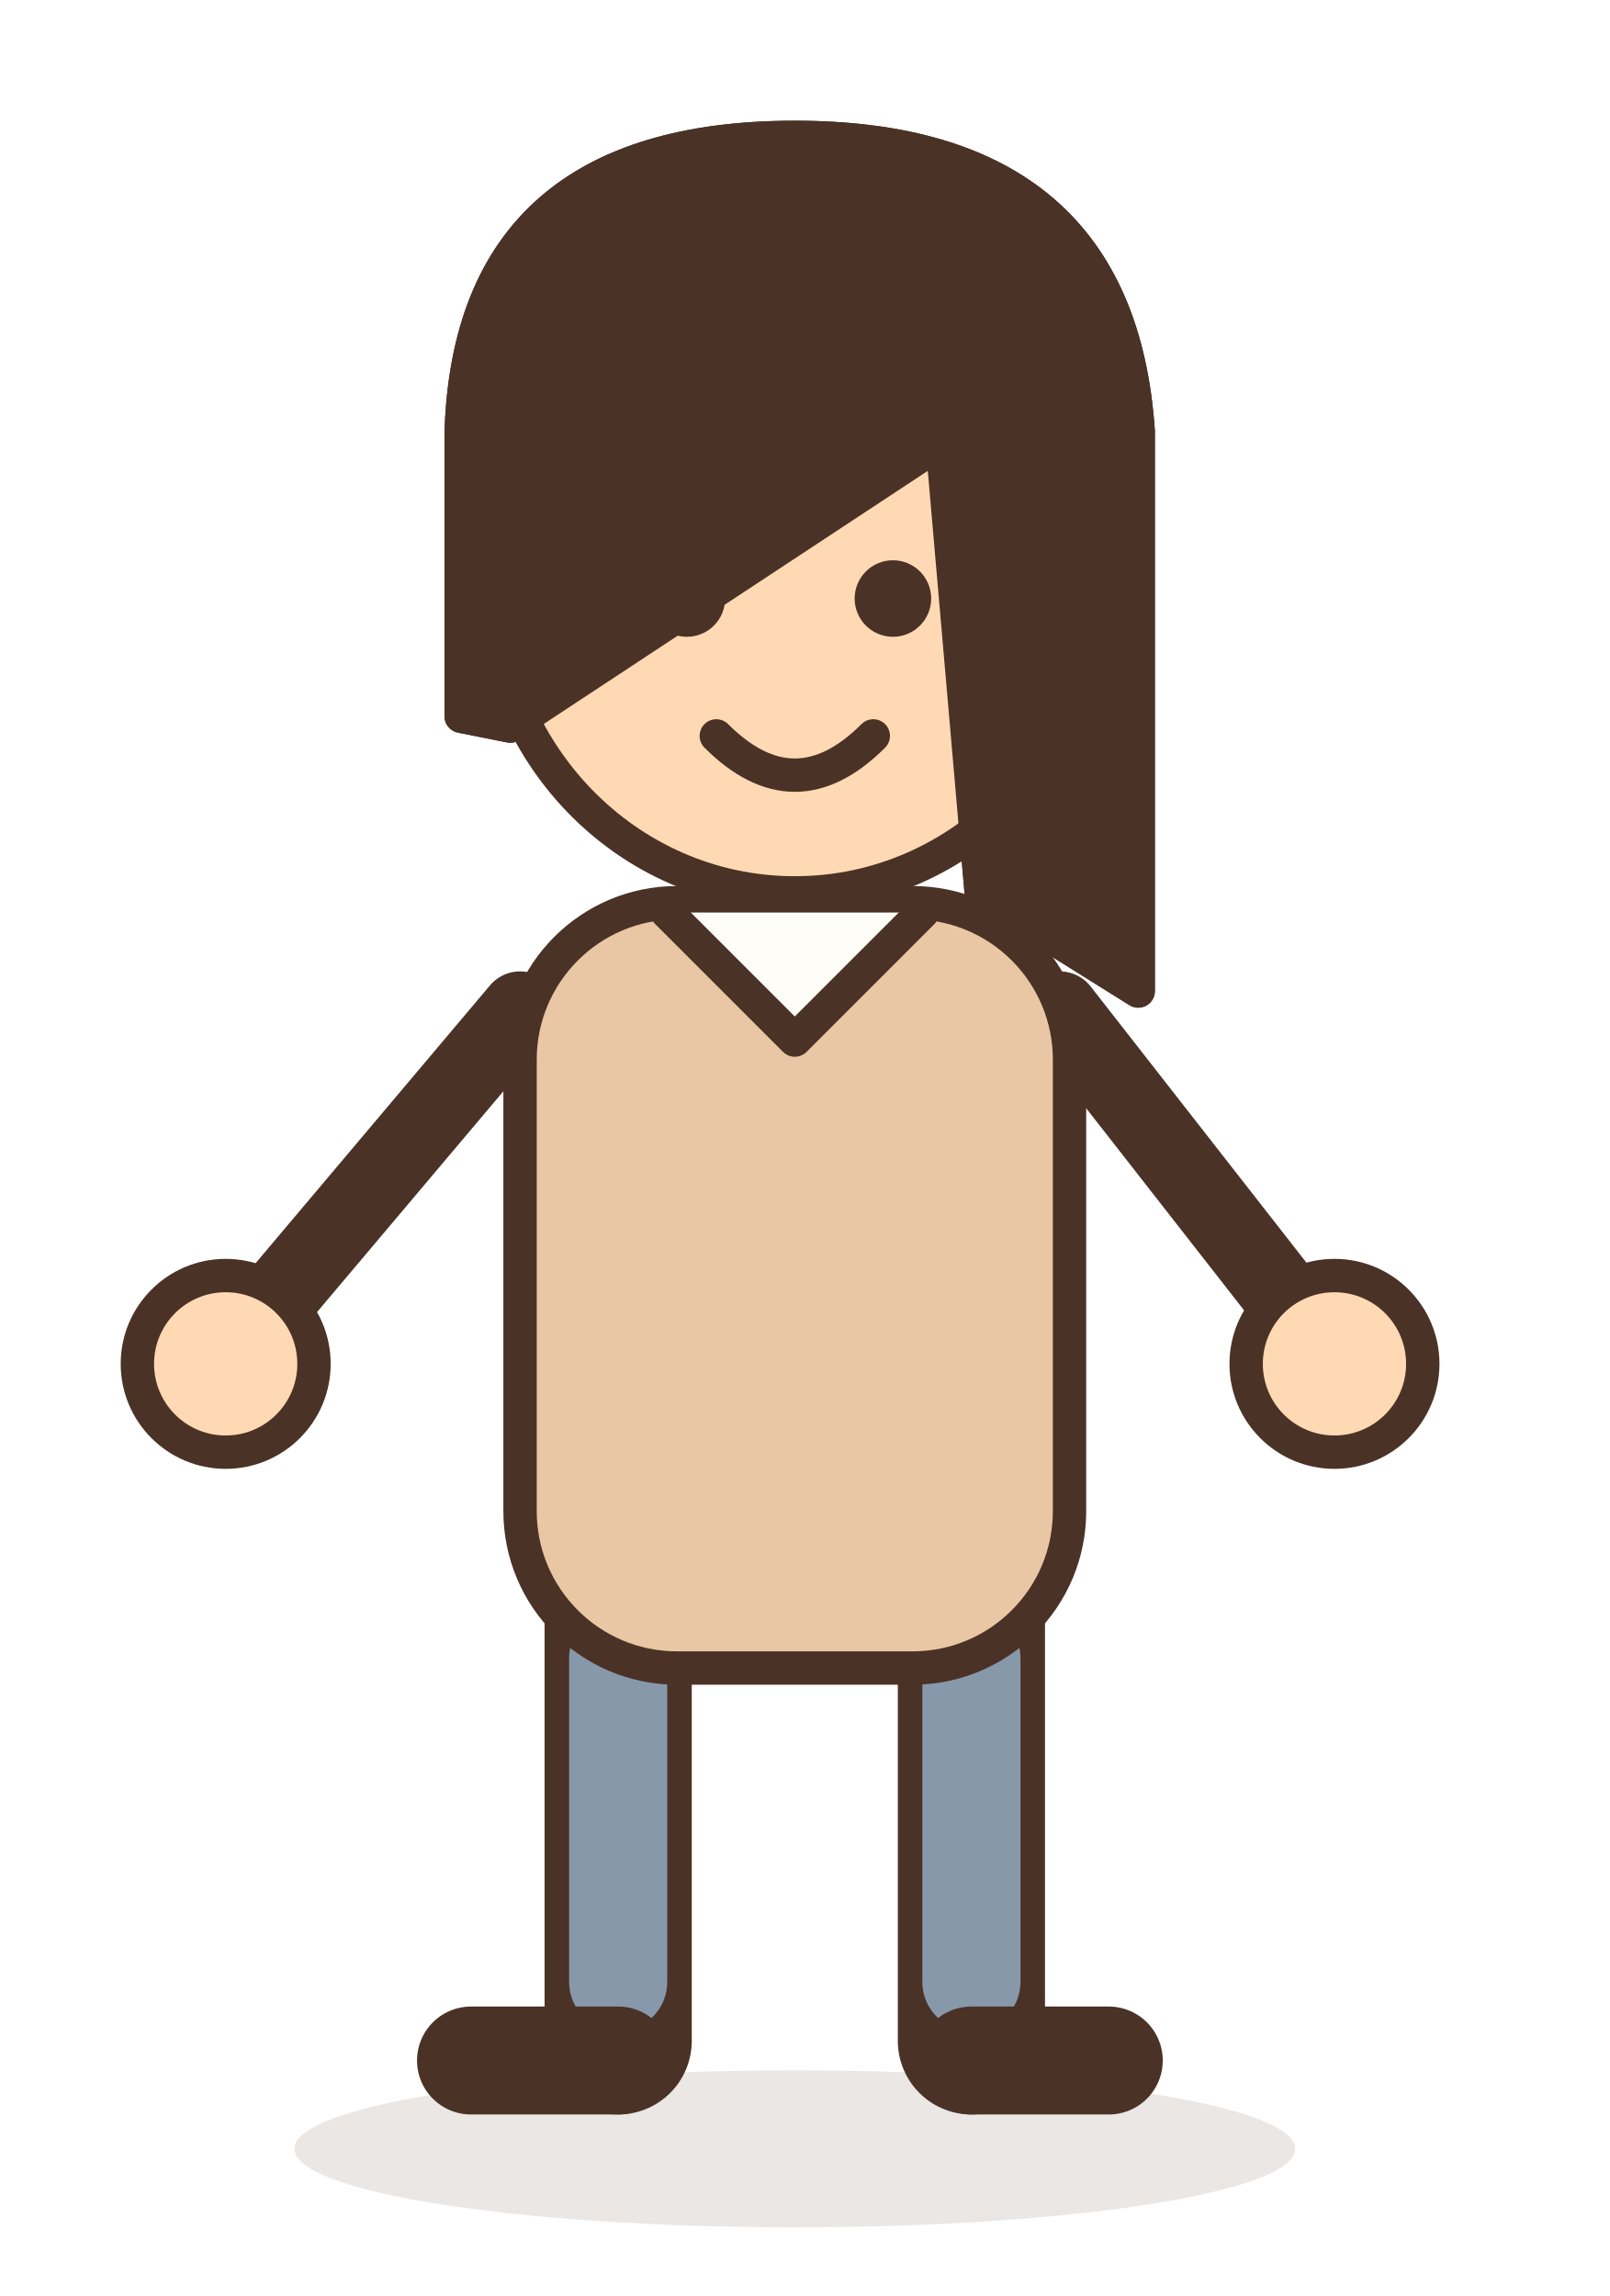
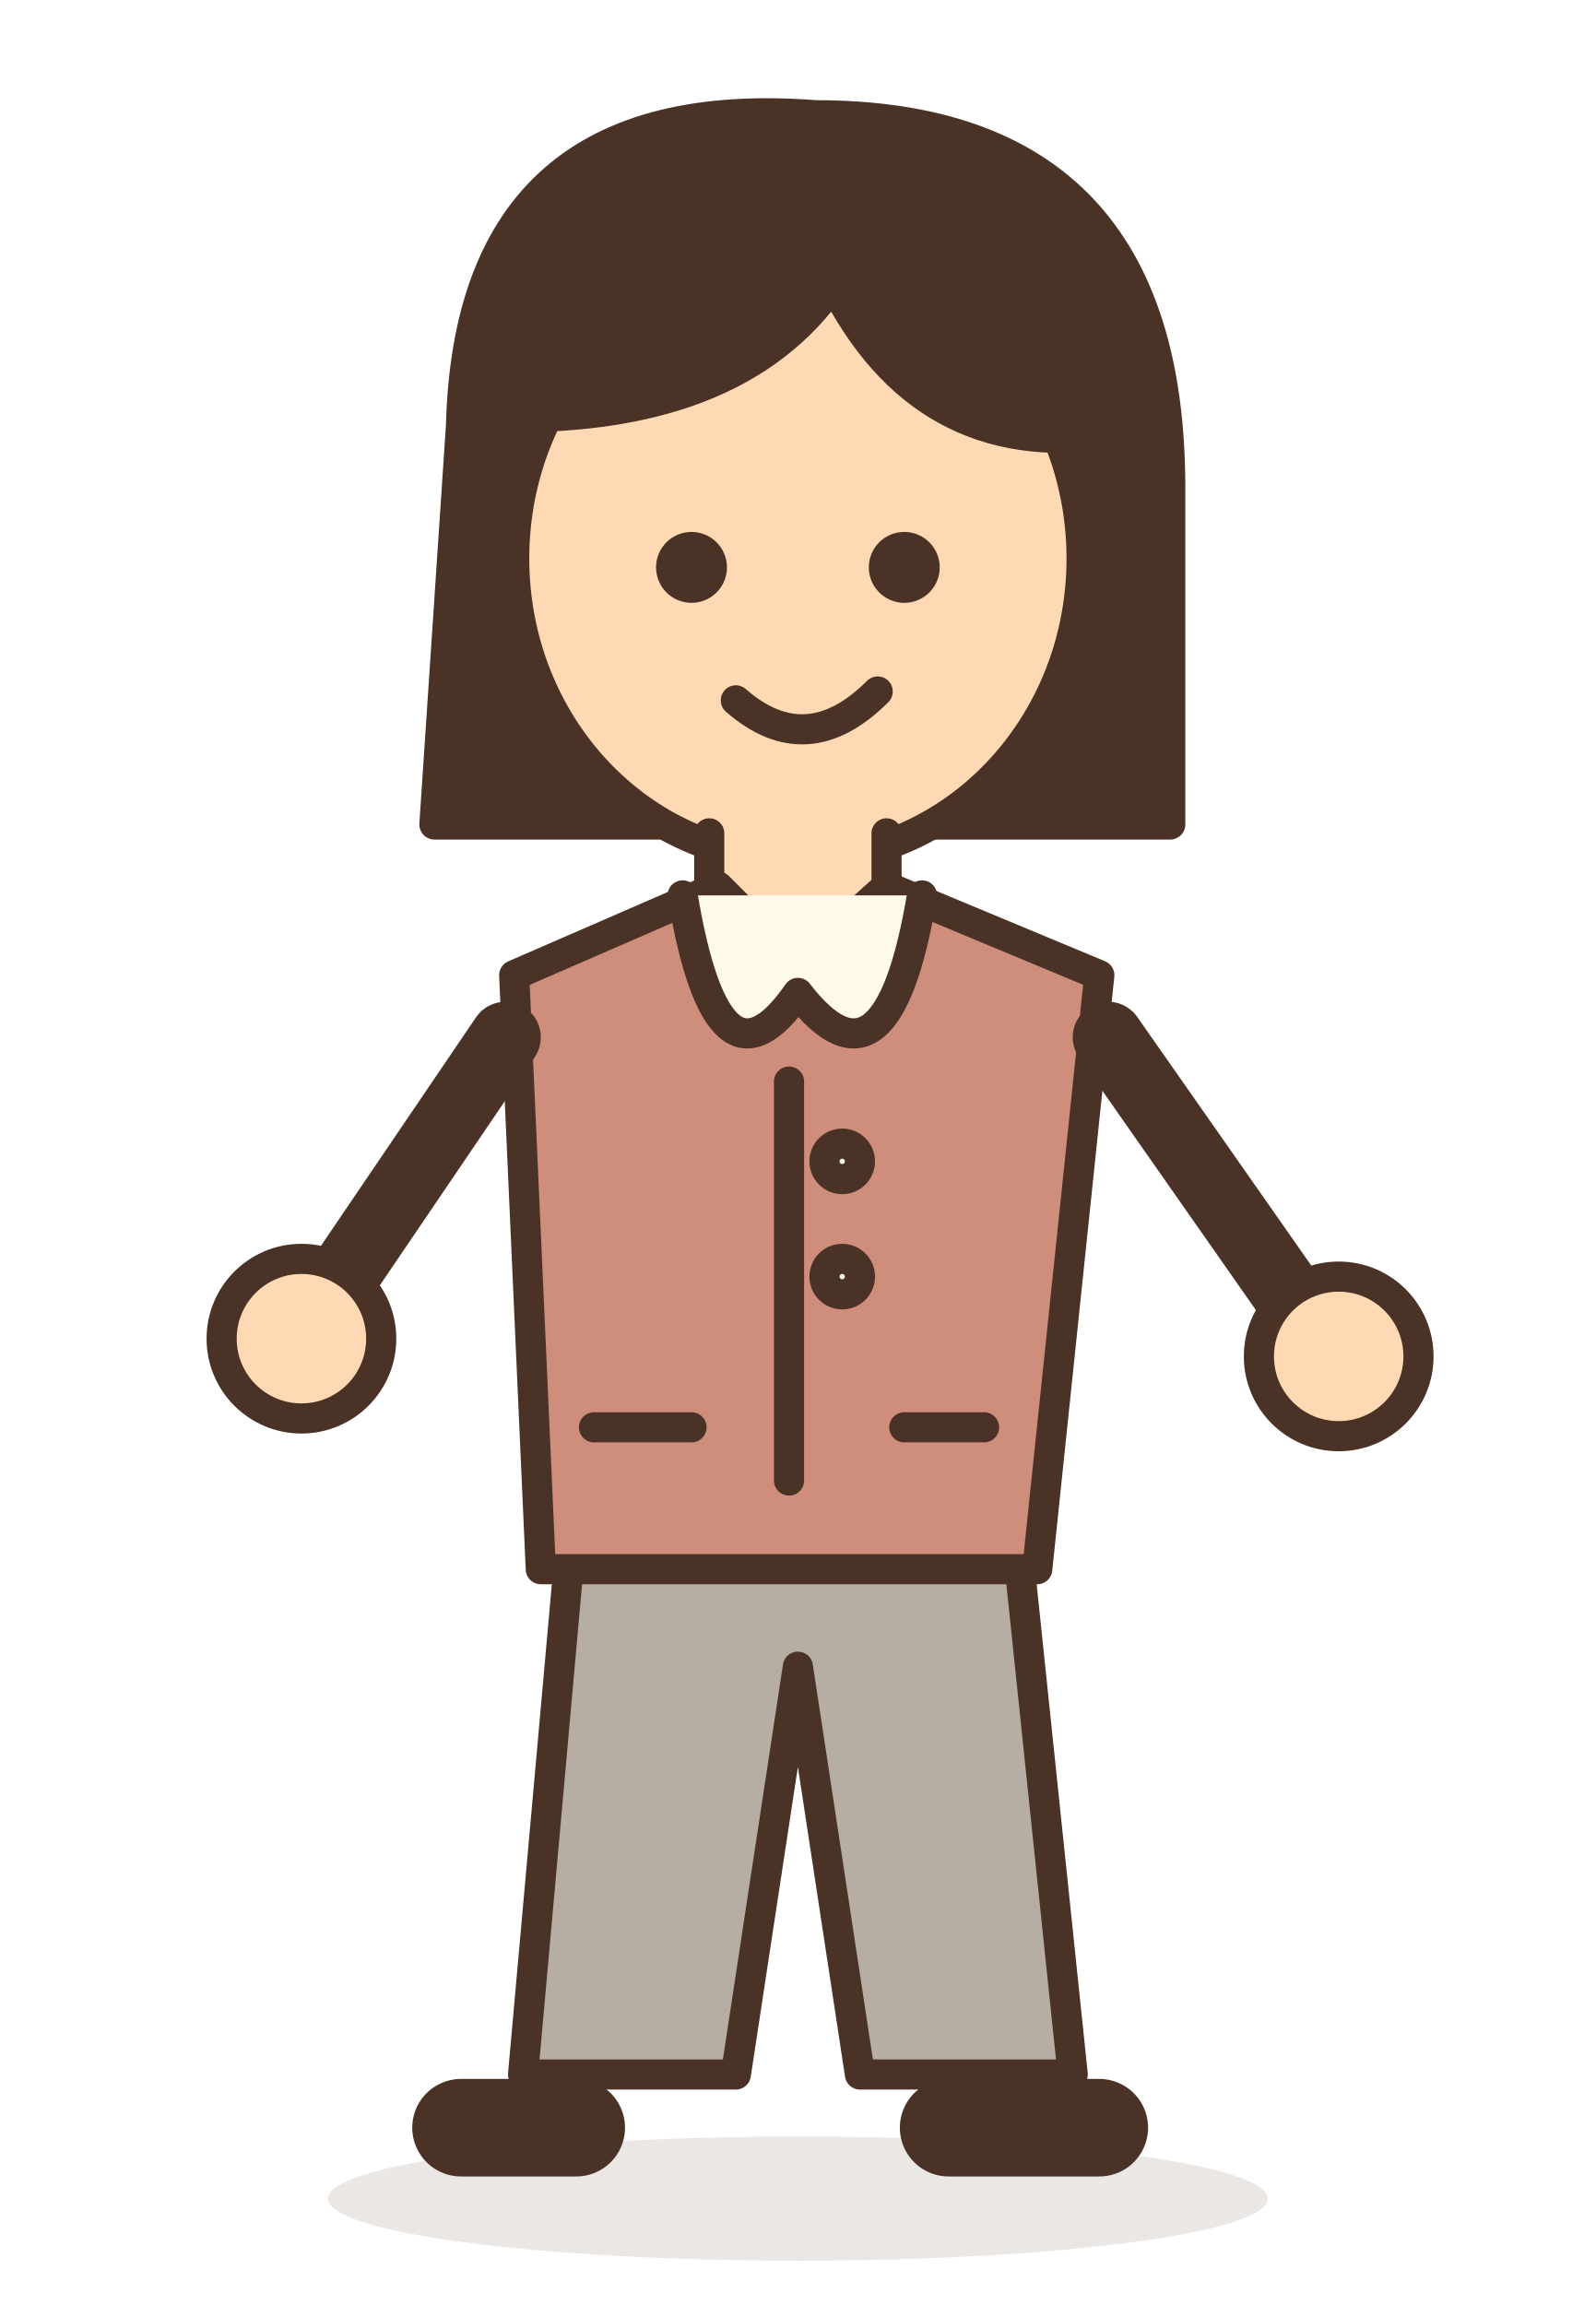
- <svg xmlns="http://www.w3.org/2000/svg" viewBox="0 0 164 234">
+ <svg xmlns="http://www.w3.org/2000/svg" viewBox="0 0 180 260">
  <g stroke="#4A3226" stroke-width="3.4" stroke-linecap="round" stroke-linejoin="round">
-     <ellipse cx="81" cy="219" rx="51" ry="8" fill="#4A3226" opacity=".12" stroke="none" />
-     <path d="M63 163v45M99 163v45" stroke="#4A3226" stroke-width="15" />
-     <path d="M63 169v33M99 169v33" stroke="#8798AA" stroke-width="10" />
-     <path d="M63 210H48M99 210h14" stroke-width="11" />
-     <path d="M47 73V44q1-30 34-30t35 30v57l-16-10-4-46-44 29z" fill="#4A3226" />
-     <ellipse cx="81" cy="59" rx="31" ry="32" fill="#FFD9B3" />
-     <path d="M47 73V44q1-30 34-30t35 30v57l-16-10-4-46-44 29z" fill="#4A3226" />
-     <circle cx="70" cy="61" r="2.2" fill="#4A3226" />
-     <circle cx="91" cy="61" r="2.2" fill="#4A3226" />
-     <path d="M73 75q8 8 16 0" fill="none" />
-     <path d="M53 103l-27 32M108 103l25 32" stroke-width="8" />
-     <circle cx="23" cy="139" r="9" fill="#FFD9B3" />
-     <circle cx="136" cy="139" r="9" fill="#FFD9B3" />
-     <rect x="53" y="92" width="56" height="78" rx="16" fill="#E9C7A4" />
-     <path d="M68 93l13 13 13-13" fill="#FFFDF8" />
+     <ellipse cx="90" cy="248" rx="53" ry="7" fill="#4A3226" opacity=".12" stroke="none" />
+     <path d="M65 167l-6 67h24l7-46 7 46h24l-7-67Z" fill="#B7AEA3" />
+     <path d="M65 240H52m55 0h17" stroke-width="11" />
+     <path d="M52 48Q53 10 92 13Q132 13 132 55v38H49Z" fill="#493329" />
+     <ellipse cx="90" cy="63" rx="32" ry="34" fill="#FFD9B3" />
+     <path d="M55 47Q61 18 95 24Q119 25 125 49Q104 52 94 32Q83 48 55 47Z" fill="#493329" />
+     <circle cx="78" cy="64" r="2.3" fill="#4A3226" />
+     <circle cx="102" cy="64" r="2.3" fill="#4A3226" />
+     <path d="M83 79q8 7 16-1" fill="none" />
+     <path d="M80 94v13h20V94" fill="#FFD9B3" />
+     <path d="M58 110l23-10 9 9 10-9 24 10-7 67H61Z" fill="#CF8D7B" />
+     <path d="M77 101q4 24 13 11 10 13 14-11" fill="#FFF9EA" />
+     <path d="M57 117l-19 28m87-28 21 30" stroke-width="8" />
+     <circle cx="34" cy="151" r="9" fill="#FFD9B3" />
+     <circle cx="151" cy="153" r="9" fill="#FFD9B3" />
+     <path d="M89 122v45M67 161h11m24 0h9" fill="none" />
+     <circle cx="95" cy="131" r="2" fill="#FFF9EA" />
+     <circle cx="95" cy="144" r="2" fill="#FFF9EA" />
  </g>
</svg>
